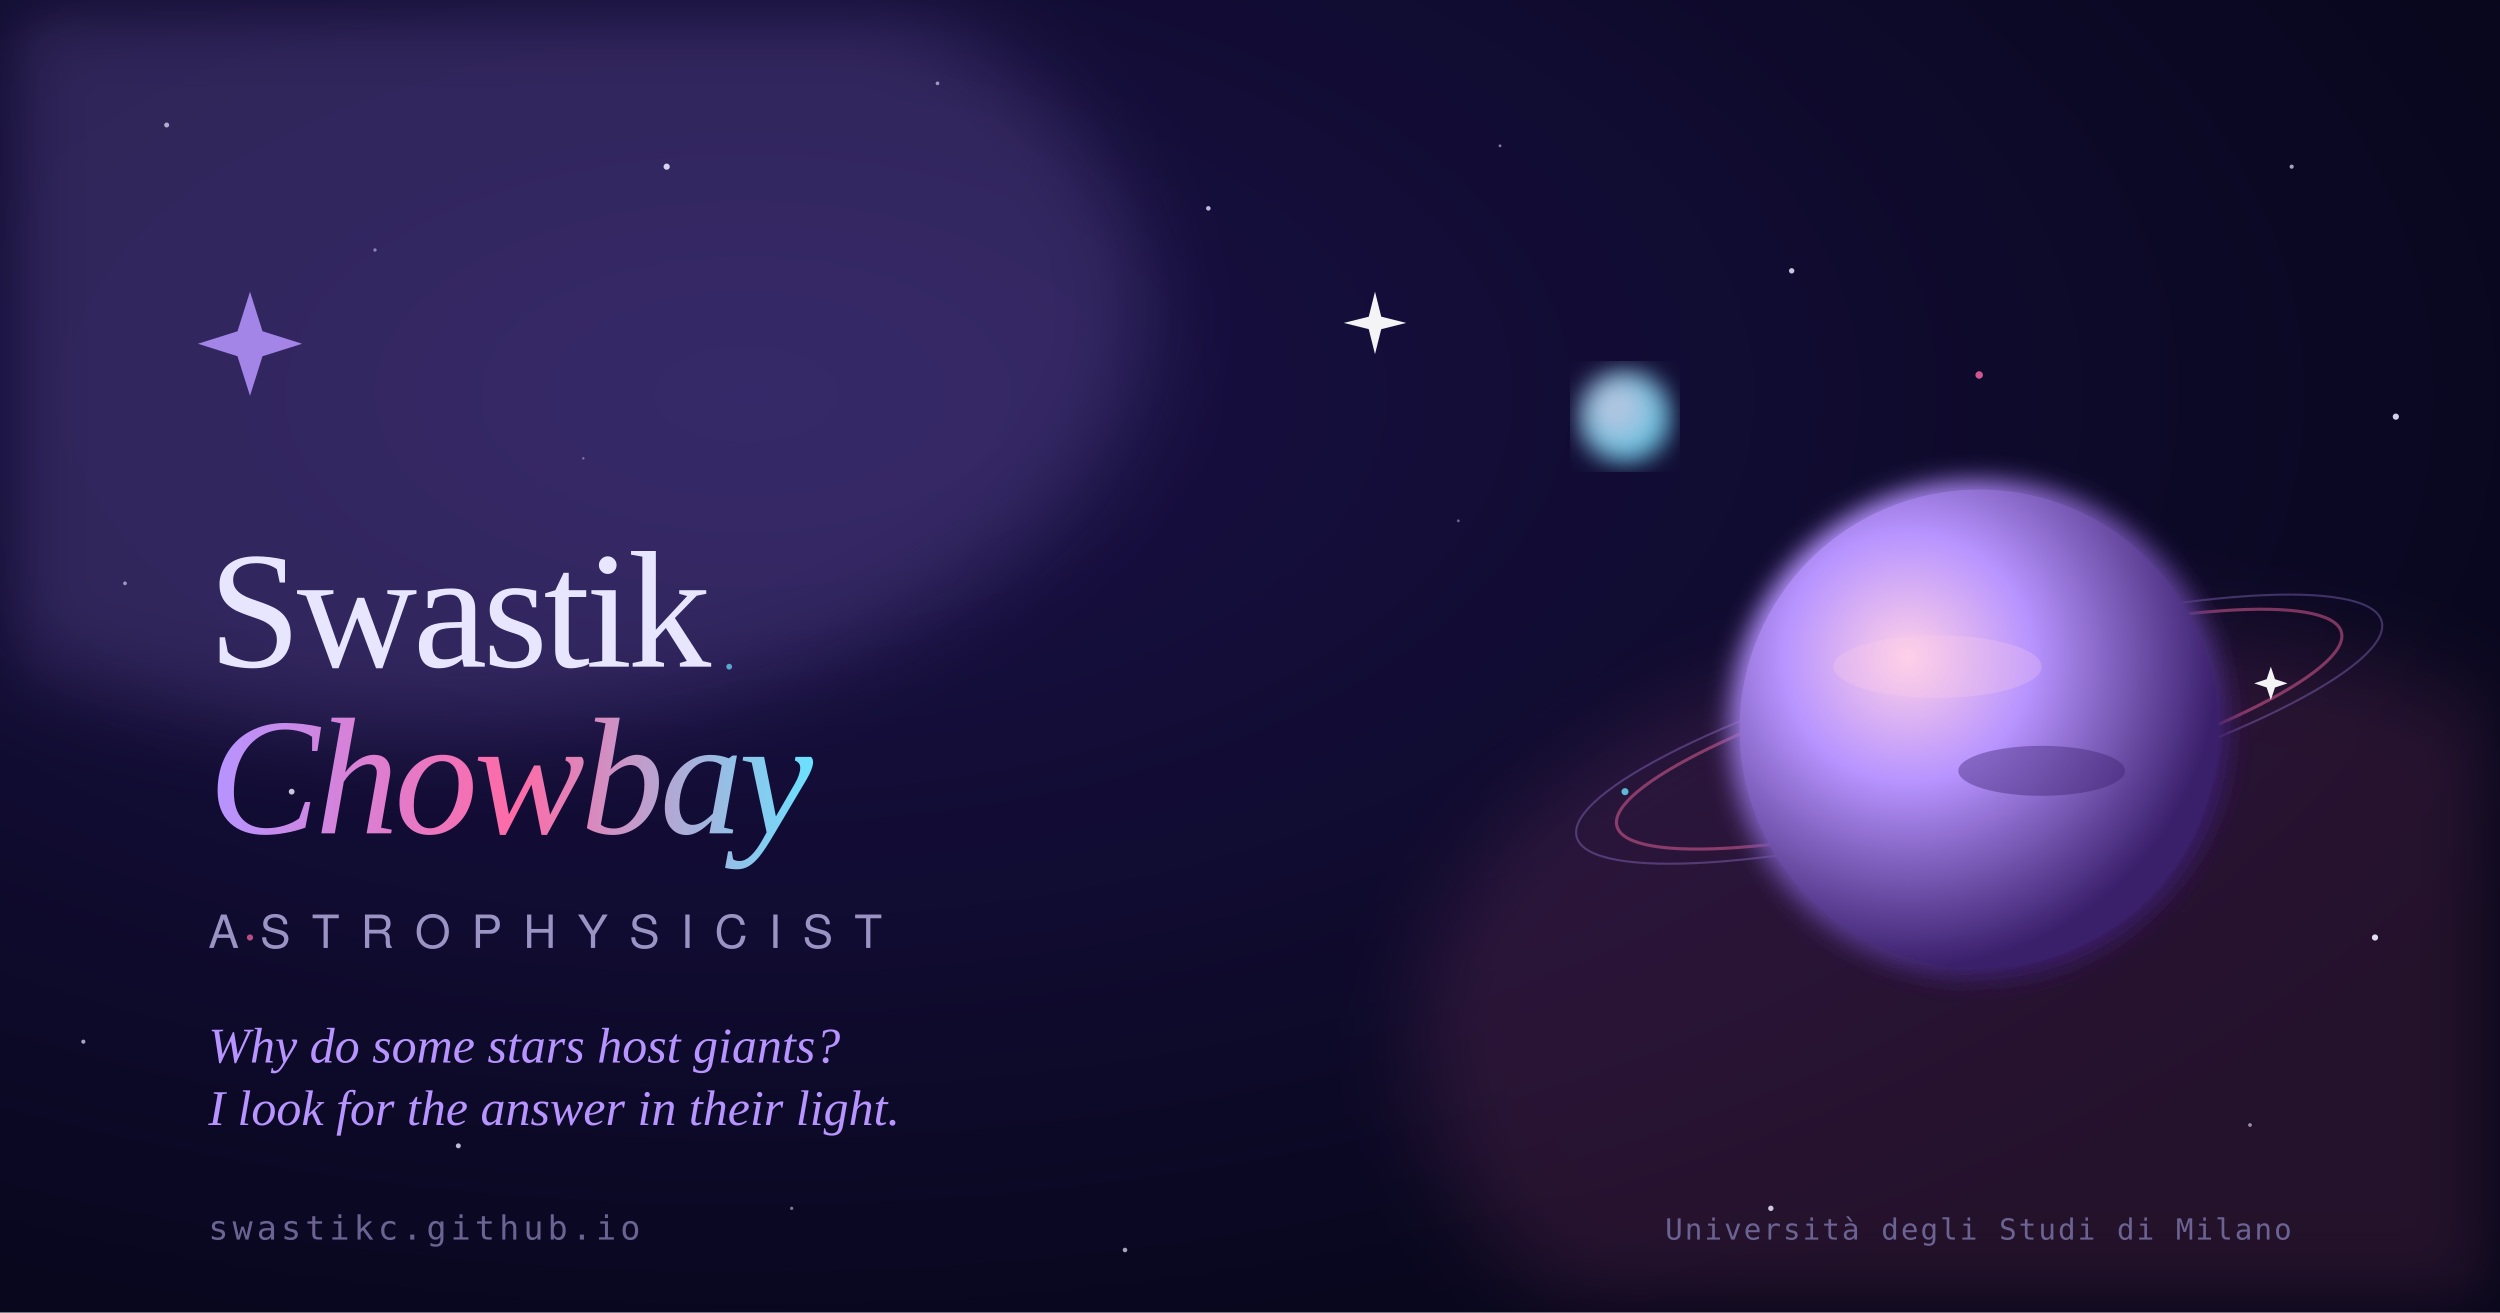
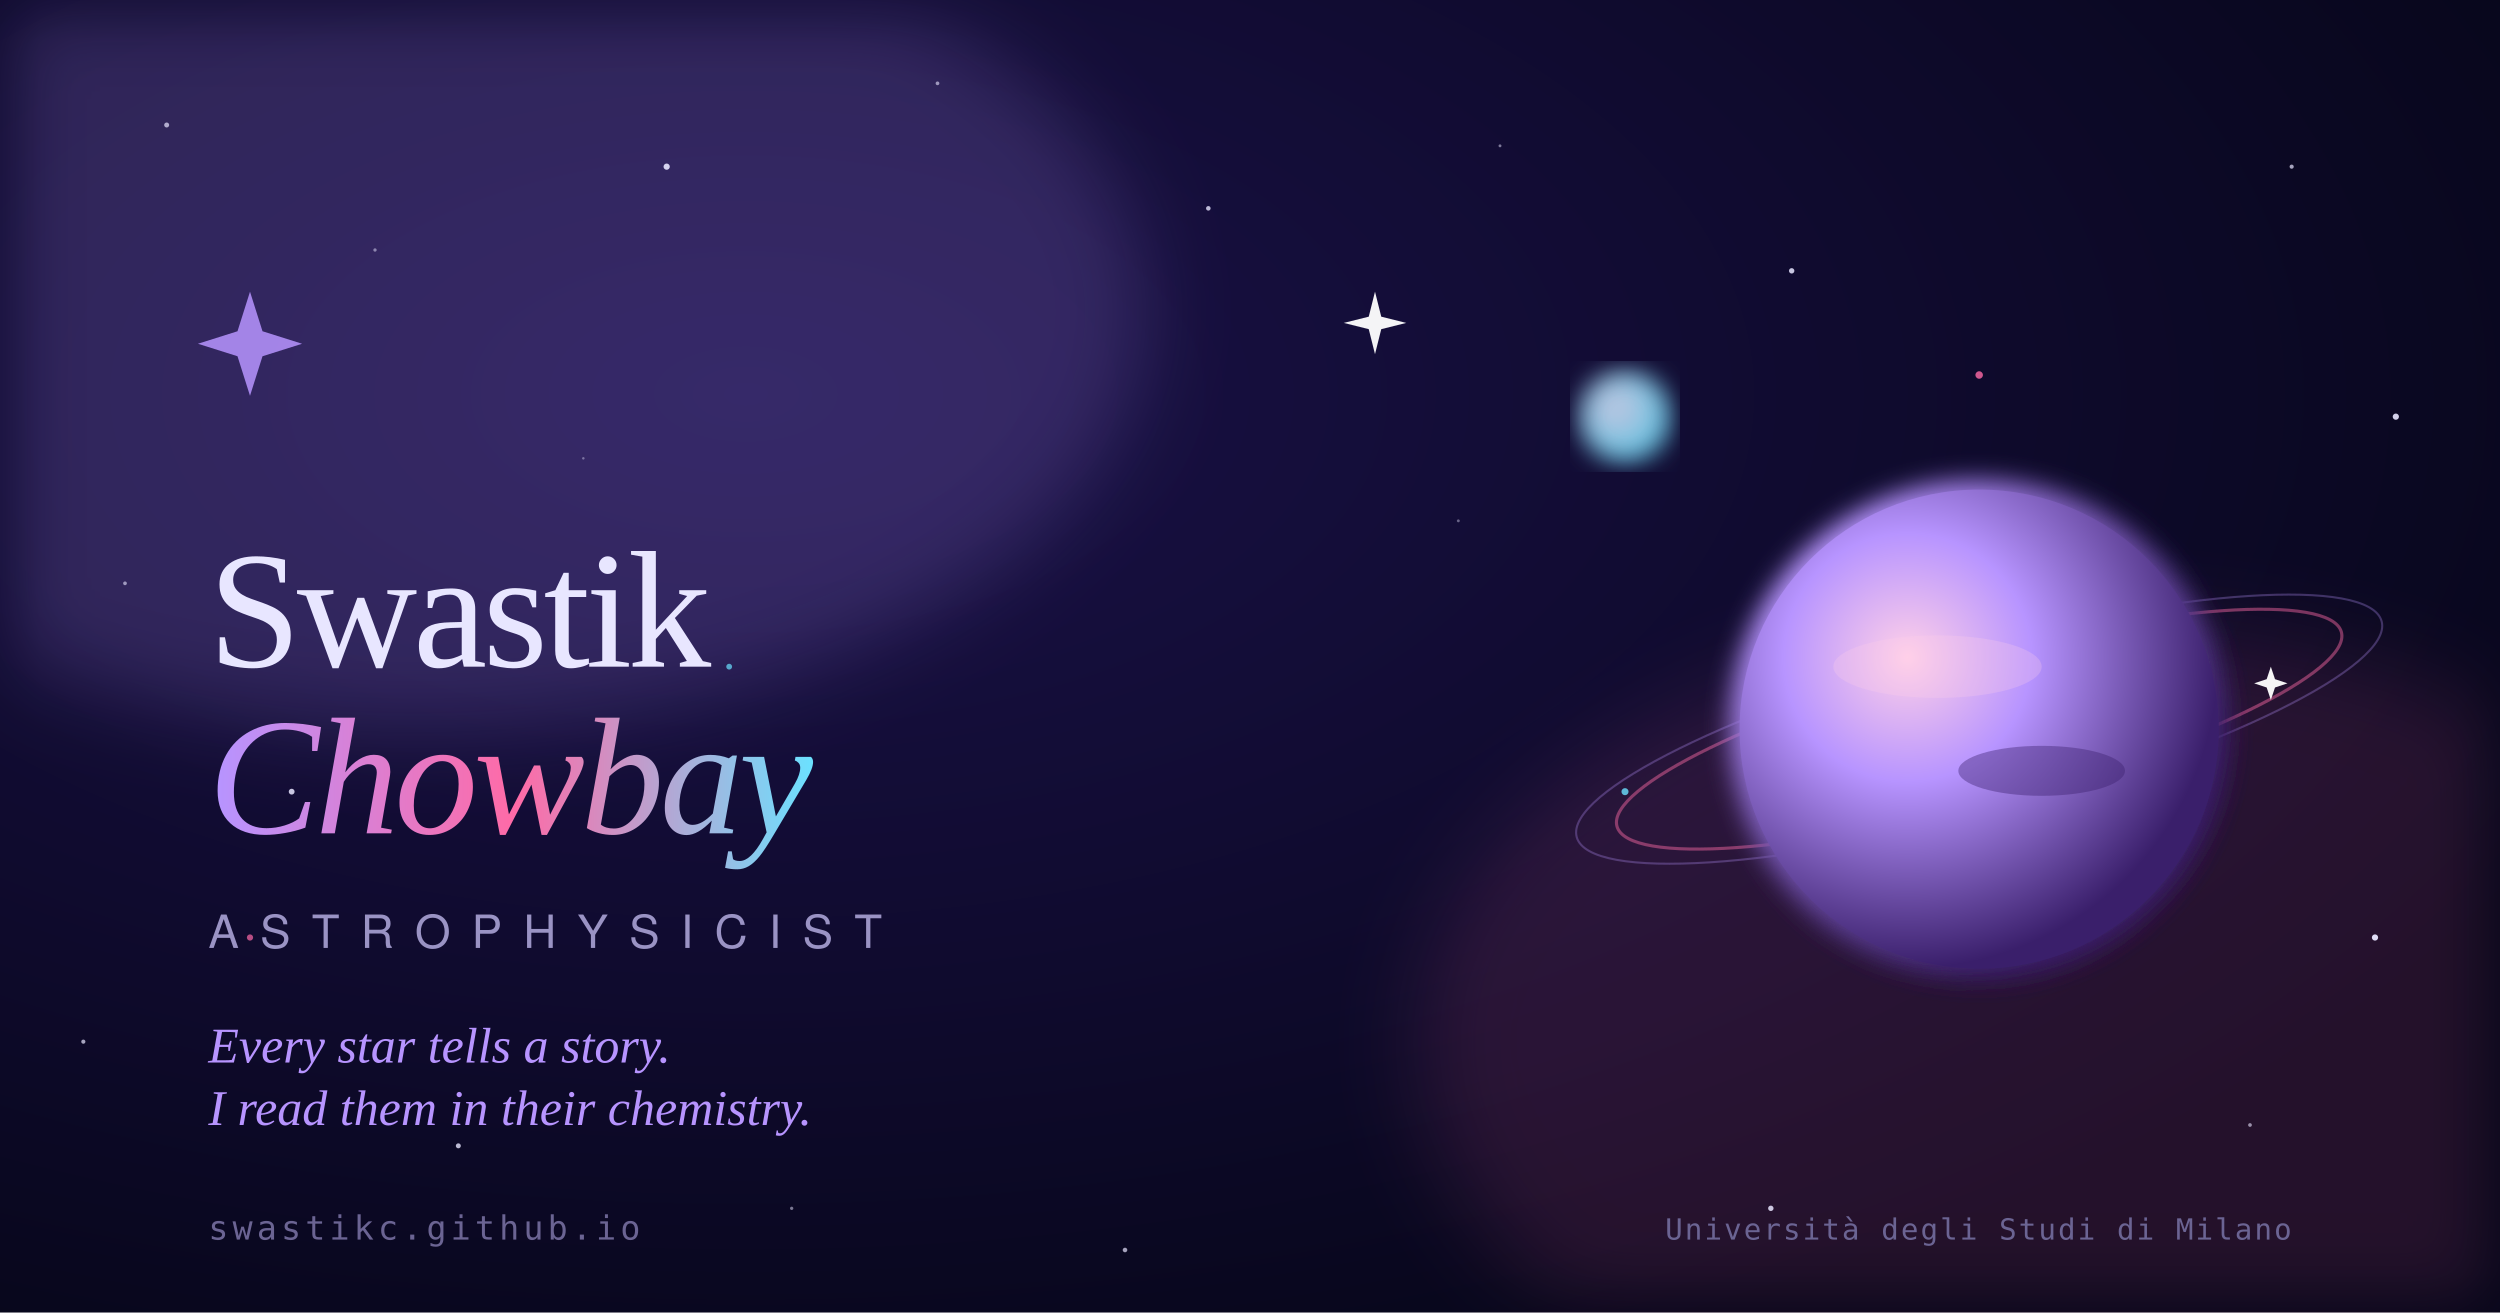
<svg xmlns="http://www.w3.org/2000/svg" viewBox="0 0 1200 630" width="1200" height="630">
  <defs>
    <radialGradient id="bg" cx="30%" cy="30%" r="80%">
      <stop offset="0%" stop-color="#1a1148" />
      <stop offset="100%" stop-color="#07061a" />
    </radialGradient>
    <radialGradient id="planet" cx="35%" cy="35%" r="65%">
      <stop offset="0%" stop-color="#ffd0e8" />
      <stop offset="40%" stop-color="#b794ff" />
      <stop offset="100%" stop-color="#3a1f6b" />
    </radialGradient>
    <radialGradient id="moon" cx="40%" cy="40%" r="60%">
      <stop offset="0%" stop-color="#e8e6ff" />
      <stop offset="100%" stop-color="#6be1ff" />
    </radialGradient>
    <linearGradient id="title" x1="0%" y1="0%" x2="100%" y2="0%">
      <stop offset="0%" stop-color="#b794ff" />
      <stop offset="50%" stop-color="#ff6aa6" />
      <stop offset="100%" stop-color="#6be1ff" />
    </linearGradient>
    <filter id="glow">
      <feGaussianBlur stdDeviation="20" />
    </filter>
    <filter id="softglow">
      <feGaussianBlur stdDeviation="6" />
    </filter>
  </defs>
  <rect width="1200" height="630" fill="url(#bg)" />
  <ellipse cx="200" cy="150" rx="350" ry="200" fill="#b794ff" opacity="0.18" filter="url(#glow)" />
  <ellipse cx="1000" cy="500" rx="320" ry="200" fill="#ff6aa6" opacity="0.12" filter="url(#glow)" />
  <g fill="#e8e6ff">
    <circle cx="80" cy="60" r="1.2" opacity="0.7" />
    <circle cx="180" cy="120" r="0.8" opacity="0.5" />
    <circle cx="320" cy="80" r="1.5" opacity="0.9" />
    <circle cx="450" cy="40" r="0.9" opacity="0.6" />
    <circle cx="580" cy="100" r="1.1" opacity="0.8" />
    <circle cx="720" cy="70" r="0.7" opacity="0.5" />
    <circle cx="860" cy="130" r="1.3" opacity="0.85" />
    <circle cx="1100" cy="80" r="1.0" opacity="0.7" />
    <circle cx="1150" cy="200" r="1.5" opacity="0.9" />
    <circle cx="60" cy="280" r="0.9" opacity="0.6" />
    <circle cx="140" cy="380" r="1.4" opacity="0.85" />
    <circle cx="40" cy="500" r="1.0" opacity="0.7" />
    <circle cx="220" cy="550" r="1.2" opacity="0.8" />
    <circle cx="380" cy="580" r="0.8" opacity="0.5" />
    <circle cx="540" cy="600" r="1.1" opacity="0.7" />
    <circle cx="850" cy="580" r="1.3" opacity="0.85" />
    <circle cx="1080" cy="540" r="0.9" opacity="0.6" />
    <circle cx="1140" cy="450" r="1.5" opacity="0.95" />
    <circle cx="700" cy="250" r="0.7" opacity="0.4" />
    <circle cx="280" cy="220" r="0.6" opacity="0.4" />
  </g>
  <g fill="#ff6aa6">
    <circle cx="950" cy="180" r="1.8" opacity="0.8" />
    <circle cx="120" cy="450" r="1.5" opacity="0.7" />
  </g>
  <g fill="#6be1ff">
    <circle cx="780" cy="380" r="1.7" opacity="0.8" />
    <circle cx="350" cy="320" r="1.4" opacity="0.7" />
  </g>
  <g transform="translate(950, 350)">
    <ellipse cx="0" cy="0" rx="180" ry="35" stroke="#ff6aa6" stroke-width="1.5" fill="none" opacity="0.45" transform="rotate(-15)" />
    <ellipse cx="0" cy="0" rx="200" ry="40" stroke="#b794ff" stroke-width="1" fill="none" opacity="0.3" transform="rotate(-15)" />
    <circle r="120" fill="url(#planet)" filter="url(#softglow)" />
    <circle r="115" fill="url(#planet)" />
    <ellipse cx="-20" cy="-30" rx="50" ry="15" fill="#ffd0e8" opacity="0.25" />
    <ellipse cx="30" cy="20" rx="40" ry="12" fill="#3a1f6b" opacity="0.4" />
  </g>
  <circle cx="780" cy="200" r="22" fill="url(#moon)" filter="url(#softglow)" opacity="0.85" />
  <g fill="#ffffff" opacity="0.95">
    <path d="M 660 140 L 663 152 L 675 155 L 663 158 L 660 170 L 657 158 L 645 155 L 657 152 Z" />
    <path d="M 1090 320 L 1092 326 L 1098 328 L 1092 330 L 1090 336 L 1088 330 L 1082 328 L 1088 326 Z" />
  </g>
  <g transform="translate(120, 165)" fill="#b794ff" opacity="0.85">
    <path d="M 0 -25 L 6 -6 L 25 0 L 6 6 L 0 25 L -6 6 L -25 0 L -6 -6 Z" />
  </g>
  <text x="100" y="320" font-family="Georgia, 'Times New Roman', serif" font-size="80" font-weight="300" fill="#e8e6ff" letter-spacing="-2">Swastik</text>
  <text x="100" y="400" font-family="Georgia, 'Times New Roman', serif" font-size="80" font-weight="300" font-style="italic" fill="url(#title)" letter-spacing="-2">Chowbay</text>
  <text x="100" y="455" font-family="Helvetica, Arial, sans-serif" font-size="22" font-weight="400" fill="#9a93c4" letter-spacing="2">A S T R O P H Y S I C I S T</text>
-   <text x="100" y="510" font-family="Georgia, 'Times New Roman', serif" font-size="24" font-style="italic" fill="#b794ff">Why do some stars host giants?</text>
-   <text x="100" y="540" font-family="Georgia, 'Times New Roman', serif" font-size="24" font-style="italic" fill="#b794ff">I look for the answer in their light.</text>
+   <text x="100" y="510" font-family="Georgia, 'Times New Roman', serif" font-size="24" font-style="italic" fill="#b794ff">Every star tells a story.</text>
+   <text x="100" y="540" font-family="Georgia, 'Times New Roman', serif" font-size="24" font-style="italic" fill="#b794ff">I read them in their chemistry.</text>
  <text x="100" y="595" font-family="monospace" font-size="16" fill="#6b6493" letter-spacing="2">swastikc.github.io</text>
  <text x="1100" y="595" font-family="monospace" font-size="14" fill="#6b6493" text-anchor="end" letter-spacing="1">Università degli Studi di Milano</text>
</svg>
